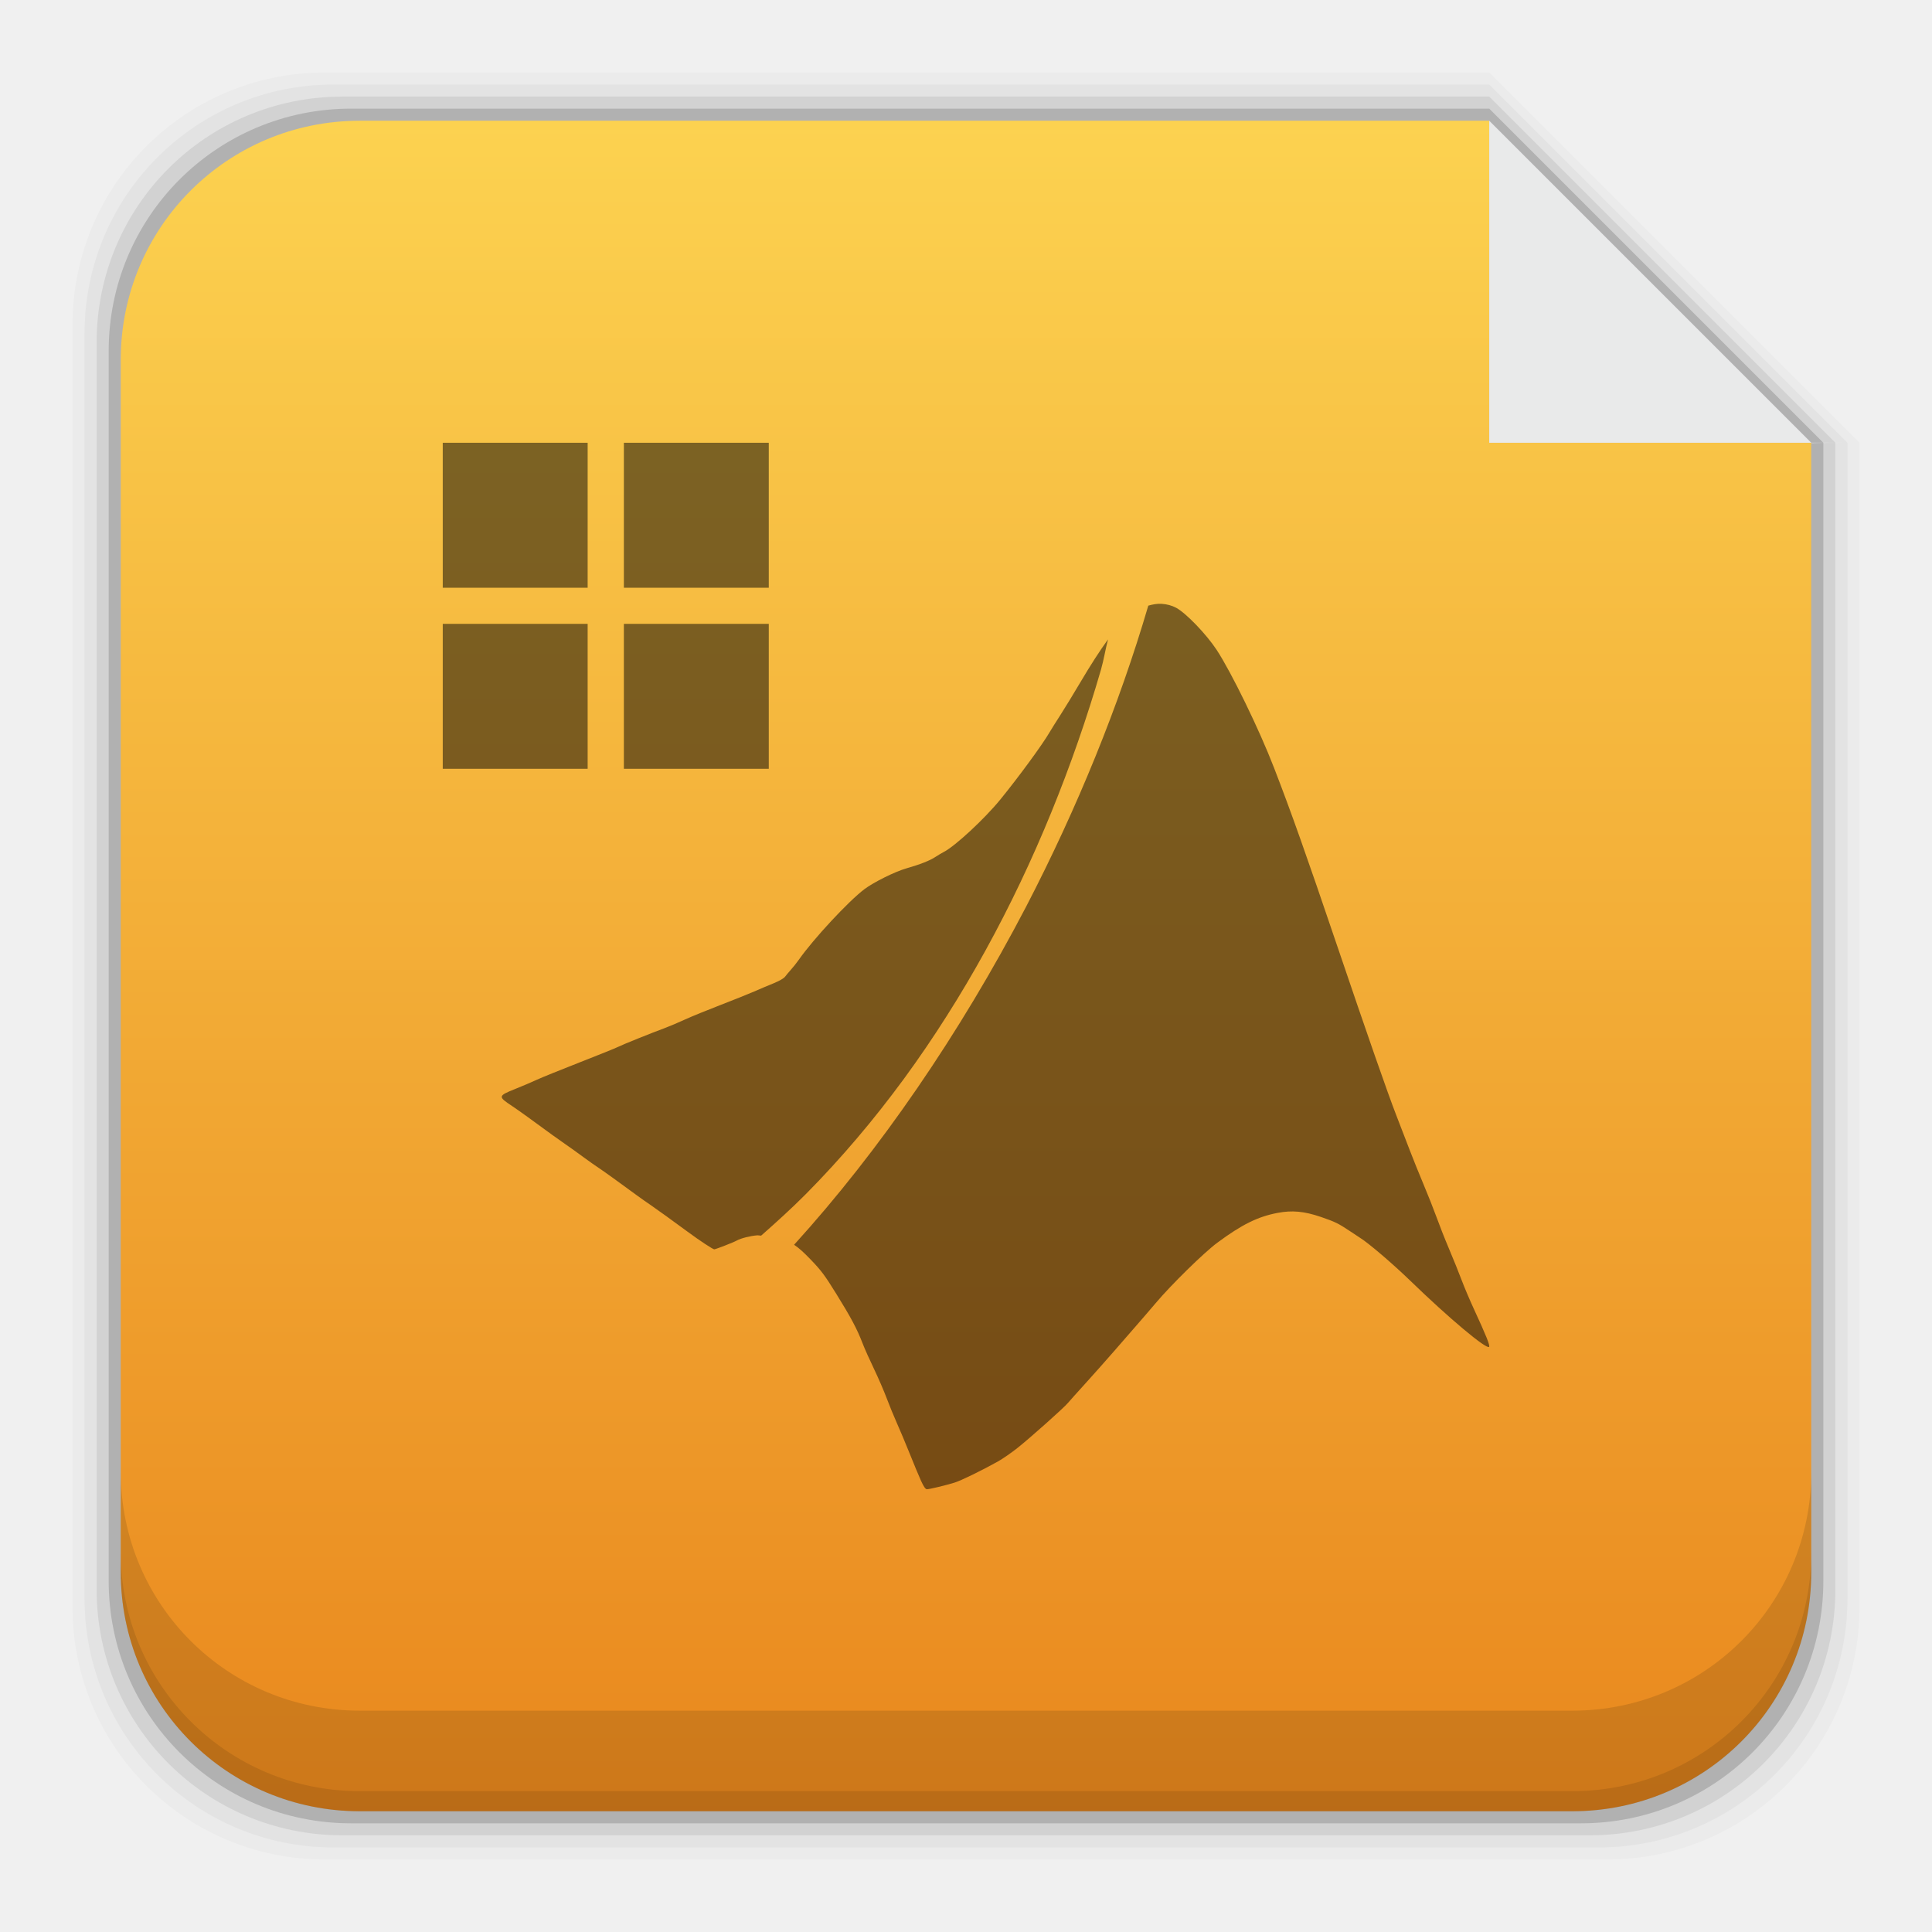
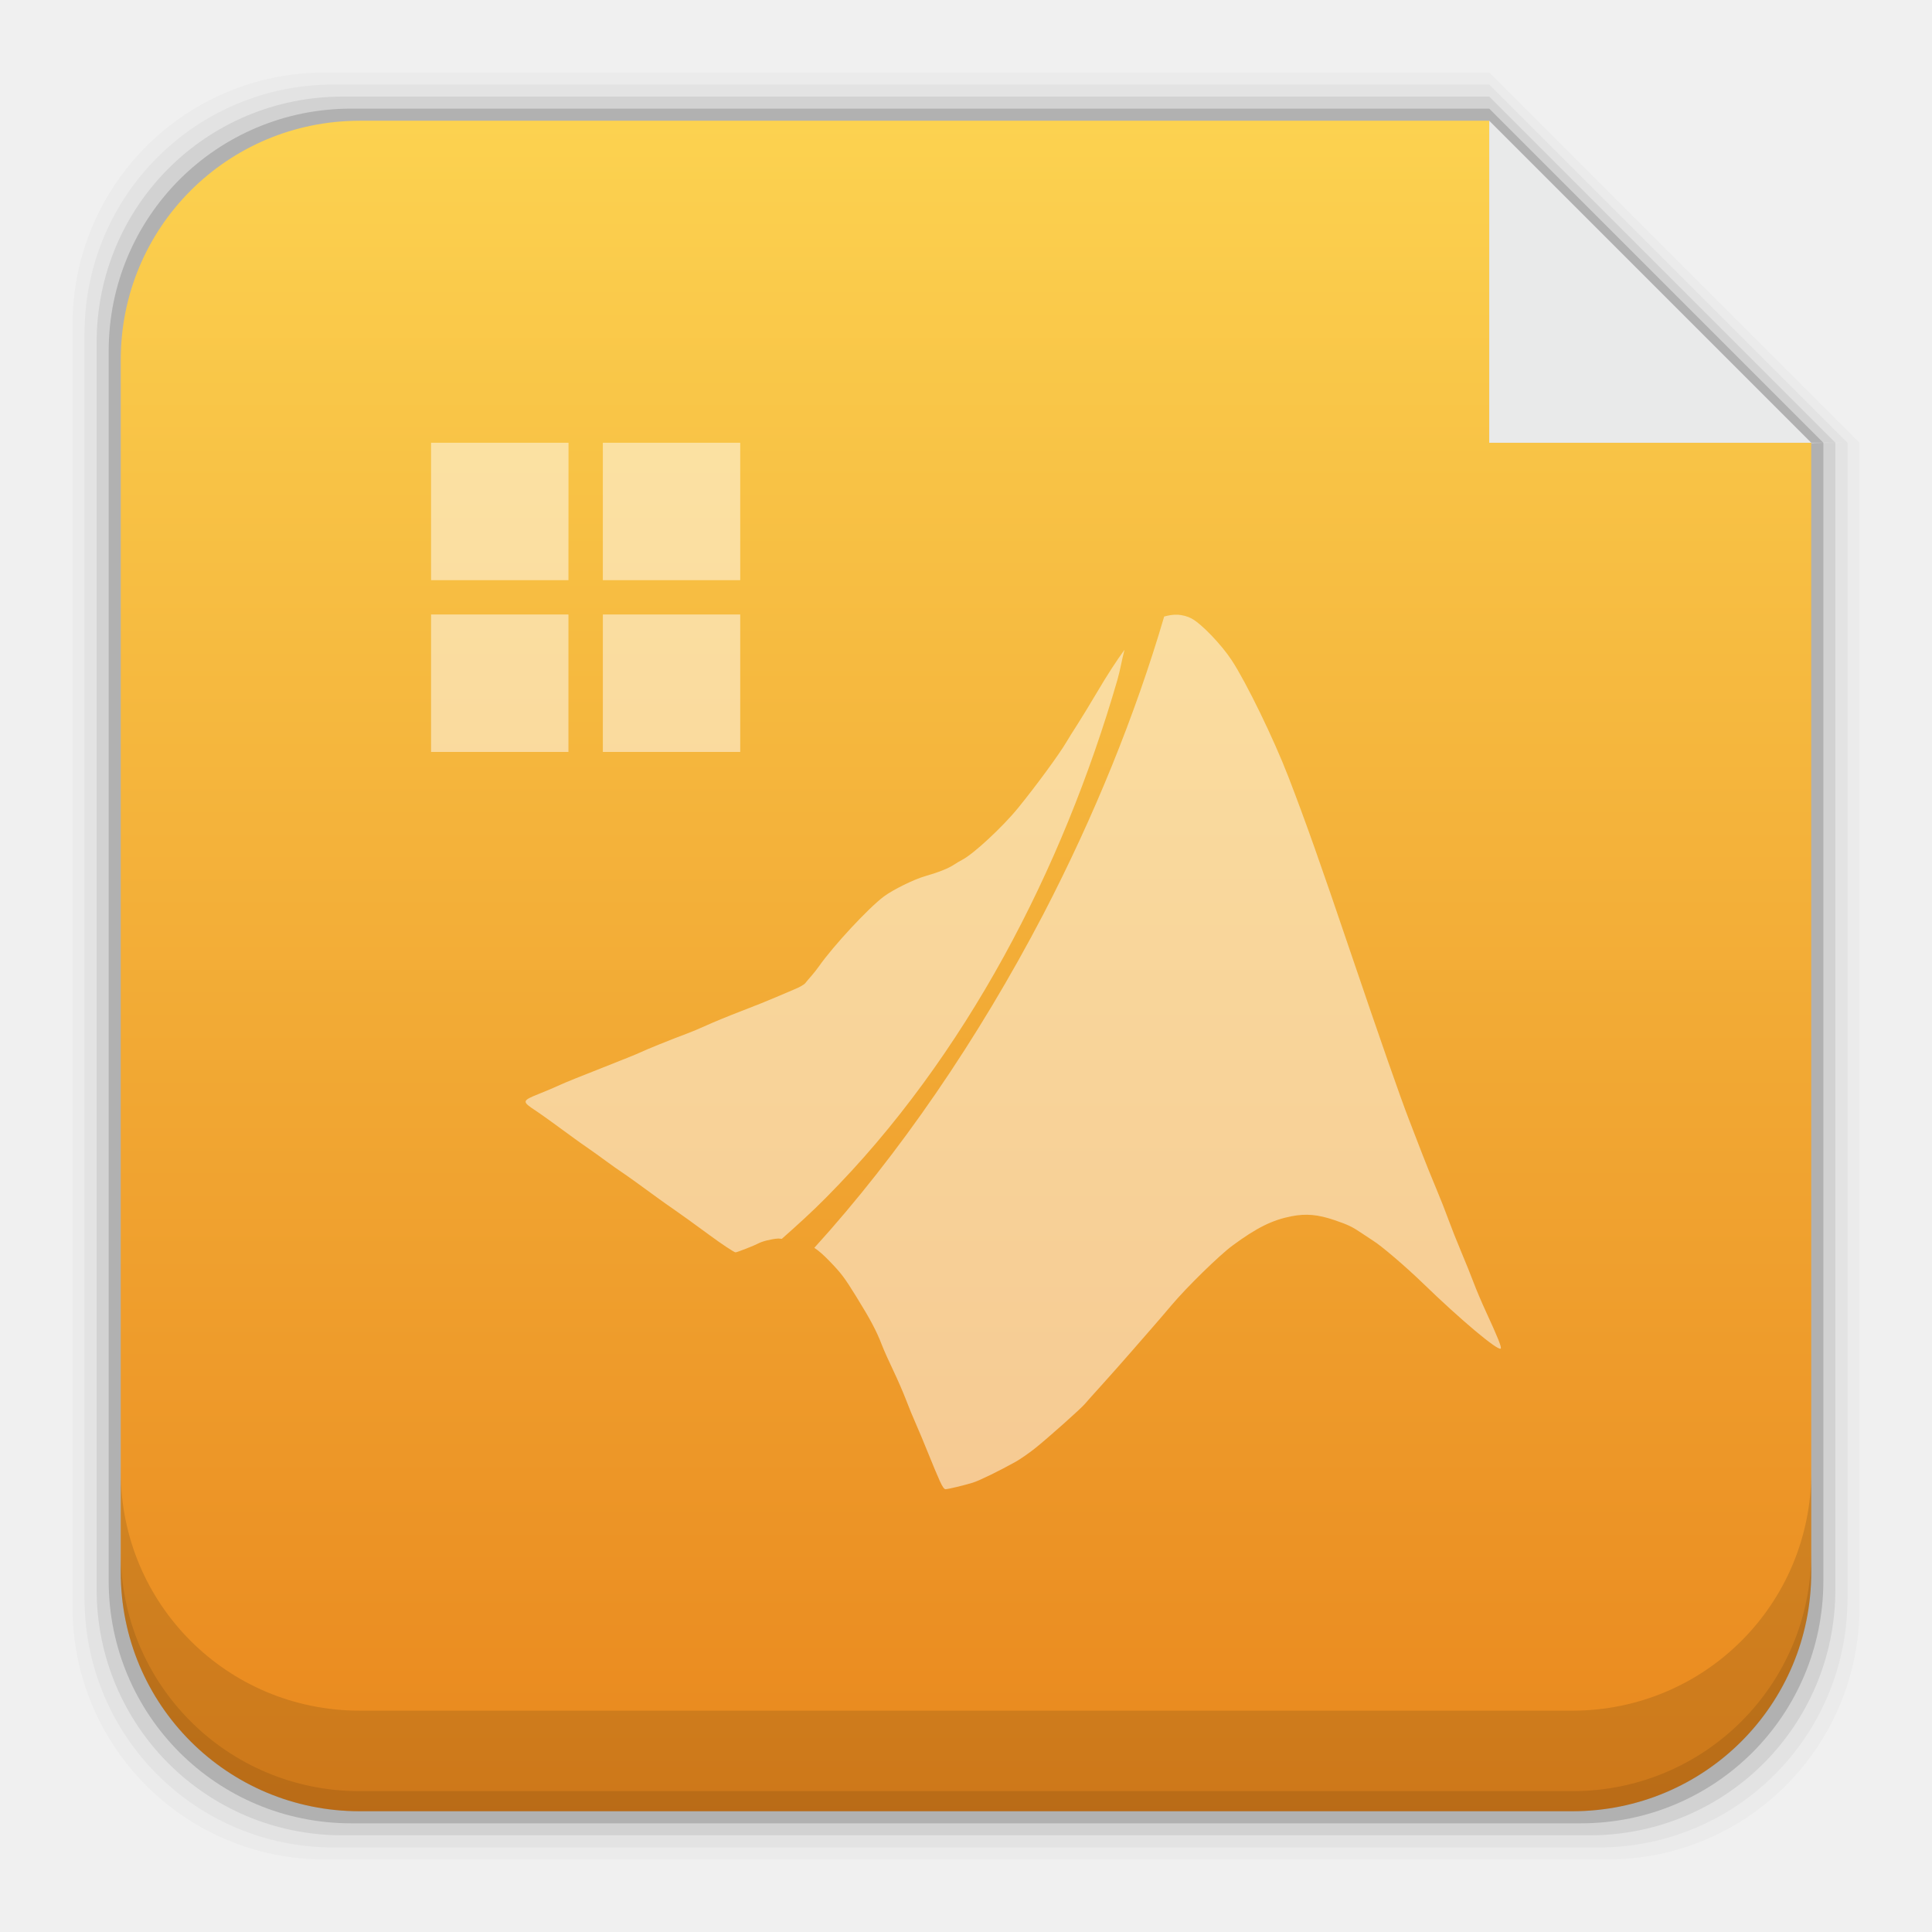
<svg xmlns="http://www.w3.org/2000/svg" xmlns:xlink="http://www.w3.org/1999/xlink" width="48" height="48" id="svg6391" version="1.1">
  <defs id="defs6393">
    <linearGradient id="linearGradient943">
      <stop id="stop945" offset="0" style="stop-color:#e9871d;stop-opacity:1" />
      <stop id="stop947" offset="1" style="stop-color:#fcd250;stop-opacity:1" />
    </linearGradient>
    <style type="text/css" id="style874">
    .fil0 {fill:#1F1A17}
   </style>
    <linearGradient gradientUnits="userSpaceOnUse" y2="1007.411" x2="25.388" y1="1049.505" x1="25.388" id="linearGradient7270" xlink:href="#linearGradient943" gradientTransform="translate(456,-398.8571)" />
-     <linearGradient gradientTransform="translate(0,4.7900391e-5)" xlink:href="#linearGradient6075" id="linearGradient6081" x1="37.958" y1="1049.344" x2="37.958" y2="1007.44" gradientUnits="userSpaceOnUse" />
-     <linearGradient id="linearGradient6075">
-       <stop style="stop-color:#ec7928;stop-opacity:1" offset="0" id="stop6077" />
-       <stop style="stop-color:#f29e34;stop-opacity:1" offset="1" id="stop6079" />
-     </linearGradient>
-     <linearGradient gradientTransform="translate(661.7143,-353.1429)" gradientUnits="userSpaceOnUse" y2="1007.411" x2="25.388" y1="1049.505" x1="25.388" id="linearGradient7270-4" xlink:href="#linearGradient4133" />
    <style id="style874-7-0" type="text/css">
    .fil0 {fill:#1F1A17}
   </style>
    <style id="style1246-8-2" type="text/css"> .fil0 {fill:#1F1A17} </style>
    <style id="style1115-0-9" type="text/css"> .fil0 {fill:#1F1A17} </style>
    <style type="text/css" id="style1246-7-7"> .fil0 {fill:#1F1A17} </style>
    <style type="text/css" id="style1115-2-1"> .fil0 {fill:#1F1A17} </style>
    <style id="style1246-4-4" type="text/css"> .fil0 {fill:#1F1A17} </style>
    <style id="style1115-1-6" type="text/css"> .fil0 {fill:#1F1A17} </style>
    <style type="text/css" id="style1246-86"> .fil0 {fill:#1F1A17} </style>
    <style type="text/css" id="style1115-6"> .fil0 {fill:#1F1A17} </style>
    <style type="text/css" id="style874-8">
    .fil0 {fill:#1F1A17}
   </style>
-     <linearGradient id="linearGradient943-5">
-       <stop id="stop945-9" offset="0" style="stop-color:#bf6296;stop-opacity:0.996" />
-       <stop id="stop947-0" offset="1" style="stop-color:#ee7a95;stop-opacity:0.996" />
-     </linearGradient>
    <style id="style874-7" type="text/css">
    .fil0 {fill:#1F1A17}
   </style>
    <style id="style1246-8" type="text/css"> .fil0 {fill:#1F1A17} </style>
    <style id="style1115-0" type="text/css"> .fil0 {fill:#1F1A17} </style>
-     <linearGradient id="linearGradient4133">
-       <stop style="stop-color:#329d29;stop-opacity:1" offset="0" id="stop4135" />
-       <stop style="stop-color:#88c724;stop-opacity:1" offset="1" id="stop4137" />
-     </linearGradient>
    <style type="text/css" id="style1246-7"> .fil0 {fill:#1F1A17} </style>
    <style type="text/css" id="style1115-2"> .fil0 {fill:#1F1A17} </style>
    <style id="style1246-4" type="text/css"> .fil0 {fill:#1F1A17} </style>
    <style id="style1115-1" type="text/css"> .fil0 {fill:#1F1A17} </style>
    <style type="text/css" id="style1246"> .fil0 {fill:#1F1A17} </style>
    <style type="text/css" id="style1115"> .fil0 {fill:#1F1A17} </style>
    <style type="text/css" id="style874-6">
    .fil0 {fill:#1F1A17}
   </style>
-     <linearGradient xlink:href="#linearGradient4111" id="linearGradient4057" gradientUnits="userSpaceOnUse" gradientTransform="matrix(0,-1,1,0,-1004.362,1106.525)" x1="2.928" y1="1031.287" x2="41.929" y2="1031.287" />
-     <linearGradient xlink:href="#linearGradient3419" id="linearGradient4055" gradientUnits="userSpaceOnUse" gradientTransform="matrix(0.6904761,0,0,0.6904761,-1099.096,-686.0596)" x1="2.925" y1="1029.48" x2="44.957" y2="1029.48" />
-     <linearGradient xlink:href="#linearGradient3419" id="linearGradient4053" gradientUnits="userSpaceOnUse" gradientTransform="matrix(0.8095238,0,0,0.8095238,-1101.953,-808.4837)" x1="2.925" y1="1029.48" x2="44.957" y2="1029.48" />
-     <linearGradient id="linearGradient3419">
-       <stop style="stop-color:#d3d3d4;stop-opacity:1" offset="0" id="stop3421" />
-       <stop style="stop-color:#f4f4f4;stop-opacity:1" offset="1" id="stop3423" />
-     </linearGradient>
-     <linearGradient id="linearGradient4111">
-       <stop style="stop-color:#e02e7a;stop-opacity:1" offset="0" id="stop4113" />
-       <stop style="stop-color:#faa0b7;stop-opacity:1" offset="1" id="stop4115" />
-     </linearGradient>
  </defs>
  <g id="layer1" transform="translate(-481.7143,-531.2193)">
    <g transform="translate(25.71429,-74.28577)" id="layer1-1">
      <path id="rect5263-1" d="m 464.078,607.306 c -3.478,0 -6.277,2.799 -6.277,6.277 l 0,31.844 c 0,3.478 2.799,6.277 6.277,6.277 l 31.844,0 c 3.478,0 6.277,-2.799 6.277,-6.277 l 0,-28.922 -1.199,0.008 0,-0.008 1.199,0 -9.199,-9.199 -28.922,0 z" style="fill:#000000;fill-opacity:0.02;stroke:none" />
      <path id="rect5261-0" d="m 464.293,607.605 c -3.431,0 -6.193,2.764 -6.193,6.195 l 0,31.412 c 0,3.431 2.762,6.193 6.193,6.193 l 31.414,0 c 3.431,0 6.193,-2.762 6.193,-6.193 l 0,-28.707 -0.9,0.008 0,-0.008 0.9,0 -8.9,-8.9 -28.707,0 z" style="fill:#000000;fill-opacity:0.039;stroke:none" />
      <path id="rect5259-3" d="m 464.51,607.905 c -3.384,0 -6.109,2.725 -6.109,6.109 l 0,30.982 c 0,3.384 2.725,6.107 6.109,6.107 l 30.98,0 c 3.384,0 6.109,-2.723 6.109,-6.107 l 0,-28.492 -0.6,0.008 0,-0.008 0.6,0 -8.6,-8.6 -28.49,0 z" style="fill:#000000;fill-opacity:0.078;stroke:none" />
      <path id="rect5257-9" d="m 464.725,608.204 c -3.337,0 -6.025,2.688 -6.025,6.025 l 0,30.551 c 0,3.337 2.688,6.025 6.025,6.025 l 30.551,0 c 3.337,0 6.025,-2.688 6.025,-6.025 l 0,-28.275 -0.301,0.008 0,-0.008 0.301,0 -8.301,-8.301 -28.275,0 z" style="fill:#000000;fill-opacity:0.157;stroke:none" />
      <path id="rect5237-5" d="m 464.939,608.505 c -3.29,0 -5.939,2.649 -5.939,5.939 l 0,30.121 c 0,3.29 2.649,5.939 5.939,5.939 l 30.121,0 c 3.29,0 5.939,-2.649 5.939,-5.939 l 0,-28.061 -8,0 0,-7.902 0,-0.084 0,-0.014 -28.061,0 z" style="fill:url(#linearGradient7270);fill-opacity:1;stroke:none" />
      <path id="rect5265-5" d="m 459,642.068 0,2.5 c 0,3.29 2.647,5.938 5.938,5.938 l 30.125,0 c 3.29,0 5.938,-2.647 5.938,-5.938 l 0,-2.5 c 0,3.29 -2.647,5.938 -5.938,5.938 l -30.125,0 c -3.29,0 -5.938,-2.647 -5.938,-5.938 z" style="fill:#000000;fill-opacity:0.118;stroke:none" />
      <path id="path5252-3" d="m 459,644.068 0,0.5 c 0,3.29 2.647,5.938 5.938,5.938 l 30.125,0 c 3.29,0 5.938,-2.647 5.938,-5.938 l 0,-0.5 c 0,3.29 -2.647,5.938 -5.938,5.938 l -30.125,0 c -3.29,0 -5.938,-2.647 -5.938,-5.938 z" style="fill:#000000;fill-opacity:0.098;stroke:none" />
      <path id="path906-5" d="" style="fill:#000000" />
      <path id="rect4179" d="m 501,616.505 -8,-8 0,8 z" style="opacity:0.746;fill:#fcfdfe;fill-opacity:1;stroke:none" />
    </g>
    <path style="fill:#000000" d="" id="path906" />
-     <path style="fill:#000000;fill-opacity:0.498" d="M 11 11 L 11 14.602 L 14.6 14.602 C 14.6 13.317 14.6 12.284 14.6 11 L 11 11 z M 15.5 11 C 15.5 12.284 15.5 13.317 15.5 14.602 L 19.1 14.602 C 19.1 13.317 19.1 12.284 19.1 11 L 15.5 11 z M 28.861 15.002 C 28.75 14.994 28.636 15.017 28.529 15.047 A 8.597 19.674 27.497 0 1 25.494 22.525 A 8.597 19.674 27.497 0 1 19.729 30.926 C 19.845 31.003 19.959 31.105 20.129 31.281 C 20.407 31.569 20.486 31.676 20.779 32.148 C 21.146 32.74 21.293 33.017 21.43 33.373 C 21.479 33.503 21.61 33.793 21.719 34.02 C 21.827 34.246 21.968 34.574 22.033 34.748 C 22.099 34.922 22.21 35.193 22.281 35.352 C 22.352 35.51 22.496 35.853 22.6 36.111 C 22.703 36.369 22.83 36.675 22.883 36.791 C 22.951 36.94 22.994 37 23.029 37 C 23.093 37 23.496 36.903 23.713 36.836 C 23.876 36.786 24.378 36.541 24.795 36.309 C 24.908 36.245 25.125 36.096 25.275 35.977 C 25.59 35.728 26.445 34.965 26.533 34.855 C 26.566 34.814 26.761 34.599 26.965 34.373 C 27.169 34.148 27.491 33.786 27.68 33.568 C 27.869 33.351 28.117 33.065 28.23 32.936 C 28.344 32.806 28.562 32.554 28.715 32.373 C 29.094 31.923 29.913 31.119 30.246 30.873 C 30.853 30.424 31.248 30.228 31.736 30.135 C 32.1 30.065 32.399 30.092 32.816 30.234 C 33.157 30.35 33.259 30.399 33.516 30.572 C 33.621 30.643 33.743 30.724 33.785 30.75 C 33.986 30.871 34.607 31.401 35.041 31.822 C 35.987 32.74 36.929 33.53 36.996 33.463 C 37.025 33.433 36.923 33.182 36.619 32.523 C 36.518 32.304 36.381 31.982 36.316 31.809 C 36.251 31.635 36.109 31.282 36 31.025 C 35.891 30.769 35.751 30.41 35.686 30.229 C 35.62 30.047 35.479 29.69 35.371 29.434 C 35.263 29.177 35.108 28.794 35.027 28.582 C 34.947 28.371 34.793 27.975 34.688 27.703 C 34.468 27.135 33.974 25.716 33.213 23.473 C 32.455 21.238 32.087 20.199 31.654 19.078 C 31.286 18.124 30.597 16.71 30.229 16.148 C 29.969 15.754 29.467 15.232 29.221 15.1 C 29.116 15.044 28.992 15.01 28.861 15.002 z M 11 15.5 L 11 19.1 L 14.6 19.1 C 14.6 17.815 14.6 16.785 14.6 15.5 L 11 15.5 z M 15.5 15.5 C 15.5 16.785 15.5 17.815 15.5 19.1 L 19.1 19.1 L 19.1 15.5 L 15.5 15.5 z M 27.529 15.885 C 27.332 16.156 27.104 16.506 26.826 16.977 C 26.67 17.241 26.455 17.593 26.348 17.76 C 26.24 17.926 26.118 18.123 26.074 18.197 C 25.898 18.5 25.315 19.296 24.855 19.861 C 24.466 20.34 23.728 21.024 23.449 21.166 C 23.396 21.193 23.303 21.249 23.242 21.289 C 23.107 21.38 22.856 21.478 22.52 21.574 C 22.235 21.655 21.703 21.92 21.475 22.092 C 21.084 22.386 20.208 23.328 19.844 23.848 C 19.787 23.928 19.7 24.038 19.65 24.092 C 19.601 24.147 19.535 24.224 19.506 24.264 C 19.473 24.308 19.362 24.371 19.219 24.43 C 19.09 24.482 18.874 24.573 18.738 24.633 C 18.602 24.692 18.225 24.844 17.9 24.969 C 17.576 25.094 17.18 25.255 17.021 25.328 C 16.863 25.401 16.635 25.498 16.514 25.543 C 16.178 25.667 15.461 25.955 15.35 26.012 C 15.295 26.04 14.867 26.213 14.398 26.396 C 13.93 26.58 13.455 26.771 13.342 26.824 C 13.228 26.878 12.986 26.98 12.805 27.053 C 12.369 27.227 12.366 27.244 12.723 27.479 C 12.847 27.56 13.283 27.874 13.709 28.188 C 13.798 28.253 13.953 28.363 14.053 28.432 C 14.153 28.5 14.351 28.642 14.494 28.748 C 14.638 28.854 14.807 28.972 14.871 29.014 C 14.976 29.082 15.41 29.394 15.824 29.699 C 15.913 29.765 16.068 29.873 16.168 29.941 C 16.337 30.057 16.707 30.325 17.088 30.605 C 17.397 30.833 17.712 31.039 17.746 31.039 C 17.781 31.039 18.223 30.867 18.307 30.82 C 18.411 30.763 18.639 30.705 18.82 30.691 C 18.85 30.691 18.881 30.699 18.908 30.699 L 18.908 30.701 C 19.287 30.367 19.663 30.027 20.02 29.668 C 20.461 29.223 20.884 28.76 21.291 28.281 C 21.698 27.803 22.086 27.309 22.459 26.801 C 22.831 26.293 23.187 25.77 23.525 25.236 C 23.864 24.703 24.185 24.158 24.49 23.604 C 25.1 22.495 25.643 21.35 26.119 20.184 C 26.595 19.018 27.007 17.831 27.352 16.643 C 27.425 16.389 27.462 16.138 27.529 15.885 z " transform="translate(481.7143,531.2193)" id="path4722-0" />
+     <path style="fill:#ffffff;fill-opacity:0.498" d="m 492.424,542.219 0,3.415 3.413,0 c 2.1e-4,-1.218 0.002,-2.197 0.002,-3.415 l -3.415,0 z m 4.268,0 c 0,1.218 -4.6e-4,2.196 0,3.415 l 3.413,0 c 4.7e-4,-1.218 0,-2.197 0,-3.415 l -3.413,0 z m -4.268,4.267 0,3.415 3.413,0 c 0,-1.218 2.2e-4,-2.196 0,-3.415 l -3.413,0 z m 4.268,0 c -4.6e-4,1.218 2.3e-4,2.197 0,3.415 l 3.413,0 0,-3.415 -3.413,0 z m 14.274,0.007 c -0.11,-0.008 -0.222,0.015 -0.328,0.044 a 8.491,19.432 27.497 0 1 -2.997,7.386 8.491,19.432 27.497 0 1 -5.695,8.298 c 0.115,0.076 0.227,0.175 0.395,0.349 0.274,0.285 0.354,0.39 0.643,0.857 0.362,0.585 0.506,0.858 0.641,1.209 0.049,0.128 0.178,0.416 0.286,0.64 0.107,0.224 0.247,0.547 0.312,0.718 0.065,0.172 0.175,0.441 0.245,0.597 0.07,0.157 0.211,0.494 0.313,0.749 0.102,0.255 0.229,0.557 0.281,0.671 0.067,0.147 0.109,0.207 0.144,0.207 0.063,-2.5e-4 0.461,-0.096 0.676,-0.162 0.161,-0.049 0.657,-0.291 1.069,-0.521 0.112,-0.063 0.324,-0.21 0.473,-0.328 0.31,-0.246 1.156,-1 1.244,-1.108 0.032,-0.041 0.225,-0.254 0.426,-0.477 0.201,-0.223 0.519,-0.58 0.705,-0.795 0.187,-0.215 0.431,-0.496 0.544,-0.624 0.112,-0.128 0.328,-0.378 0.478,-0.557 0.374,-0.444 1.184,-1.237 1.513,-1.48 0.6,-0.443 0.99,-0.637 1.472,-0.73 0.359,-0.069 0.654,-0.043 1.066,0.098 0.336,0.114 0.438,0.163 0.692,0.335 0.104,0.07 0.223,0.149 0.264,0.175 0.198,0.12 0.812,0.644 1.24,1.059 0.935,0.907 1.865,1.687 1.931,1.621 0.029,-0.029 -0.072,-0.278 -0.372,-0.929 -0.1,-0.216 -0.235,-0.534 -0.299,-0.705 -0.064,-0.172 -0.205,-0.52 -0.312,-0.774 -0.107,-0.254 -0.247,-0.608 -0.312,-0.787 -0.064,-0.179 -0.203,-0.533 -0.31,-0.787 -0.107,-0.254 -0.26,-0.632 -0.34,-0.841 -0.08,-0.209 -0.231,-0.6 -0.335,-0.868 -0.217,-0.561 -0.706,-1.962 -1.458,-4.177 -0.748,-2.207 -1.112,-3.235 -1.539,-4.342 -0.364,-0.942 -1.043,-2.338 -1.407,-2.892 -0.256,-0.39 -0.752,-0.906 -0.996,-1.036 -0.103,-0.055 -0.227,-0.088 -0.356,-0.096 z m -1.316,0.873 c -0.195,0.268 -0.421,0.612 -0.695,1.077 -0.154,0.261 -0.366,0.609 -0.472,0.774 -0.106,0.164 -0.228,0.359 -0.271,0.433 -0.174,0.299 -0.749,1.084 -1.203,1.642 -0.384,0.472 -1.114,1.15 -1.389,1.289 -0.052,0.027 -0.144,0.081 -0.204,0.121 -0.134,0.09 -0.381,0.189 -0.713,0.284 -0.281,0.08 -0.807,0.339 -1.033,0.509 -0.386,0.291 -1.251,1.222 -1.611,1.735 -0.056,0.079 -0.142,0.188 -0.191,0.242 -0.049,0.054 -0.113,0.129 -0.142,0.168 -0.033,0.043 -0.142,0.105 -0.284,0.163 -0.127,0.052 -0.341,0.143 -0.475,0.202 -0.134,0.059 -0.505,0.208 -0.826,0.331 -0.321,0.123 -0.712,0.284 -0.868,0.356 -0.157,0.072 -0.383,0.167 -0.503,0.211 -0.332,0.122 -1.039,0.407 -1.149,0.464 -0.054,0.028 -0.478,0.199 -0.94,0.38 -0.463,0.181 -0.933,0.37 -1.045,0.423 -0.112,0.053 -0.35,0.154 -0.529,0.225 -0.43,0.172 -0.432,0.19 -0.08,0.421 0.123,0.08 0.552,0.39 0.973,0.7 0.088,0.065 0.241,0.172 0.34,0.24 0.099,0.068 0.294,0.209 0.436,0.313 0.142,0.104 0.309,0.222 0.372,0.263 0.104,0.068 0.532,0.374 0.942,0.676 0.088,0.065 0.241,0.172 0.34,0.24 0.167,0.115 0.533,0.378 0.909,0.655 0.305,0.225 0.616,0.431 0.65,0.431 0.035,0 0.472,-0.171 0.555,-0.217 0.103,-0.057 0.327,-0.114 0.506,-0.127 0.029,0 0.061,0.008 0.088,0.008 0.374,-0.33 0.744,-0.665 1.095,-1.02 0.436,-0.439 0.855,-0.895 1.257,-1.368 0.402,-0.473 0.786,-0.962 1.154,-1.464 0.368,-0.502 0.718,-1.017 1.053,-1.544 0.334,-0.527 0.652,-1.064 0.953,-1.611 0.602,-1.095 1.139,-2.227 1.609,-3.379 0.47,-1.152 0.876,-2.324 1.216,-3.498 0.072,-0.25 0.11,-0.497 0.176,-0.748 z" id="path4722-0" />
    <path id="path906-4" d="" style="font-style:normal;font-variant:normal;font-weight:bold;font-stretch:normal;font-size:7.5px;line-height:125%;font-family:Impact;-inkscape-font-specification:'Impact Bold';letter-spacing:0px;word-spacing:0px;fill:#000000;fill-opacity:1;stroke:none" />
    <path id="path906-0" d="" style="font-style:normal;font-variant:normal;font-weight:bold;font-stretch:normal;font-size:7.5px;line-height:125%;font-family:Impact;-inkscape-font-specification:'Impact Bold';letter-spacing:0px;word-spacing:0px;fill:#000000;fill-opacity:1;stroke:none" />
    <path style="fill:#000000" d="" id="path906-9" />
  </g>
</svg>
